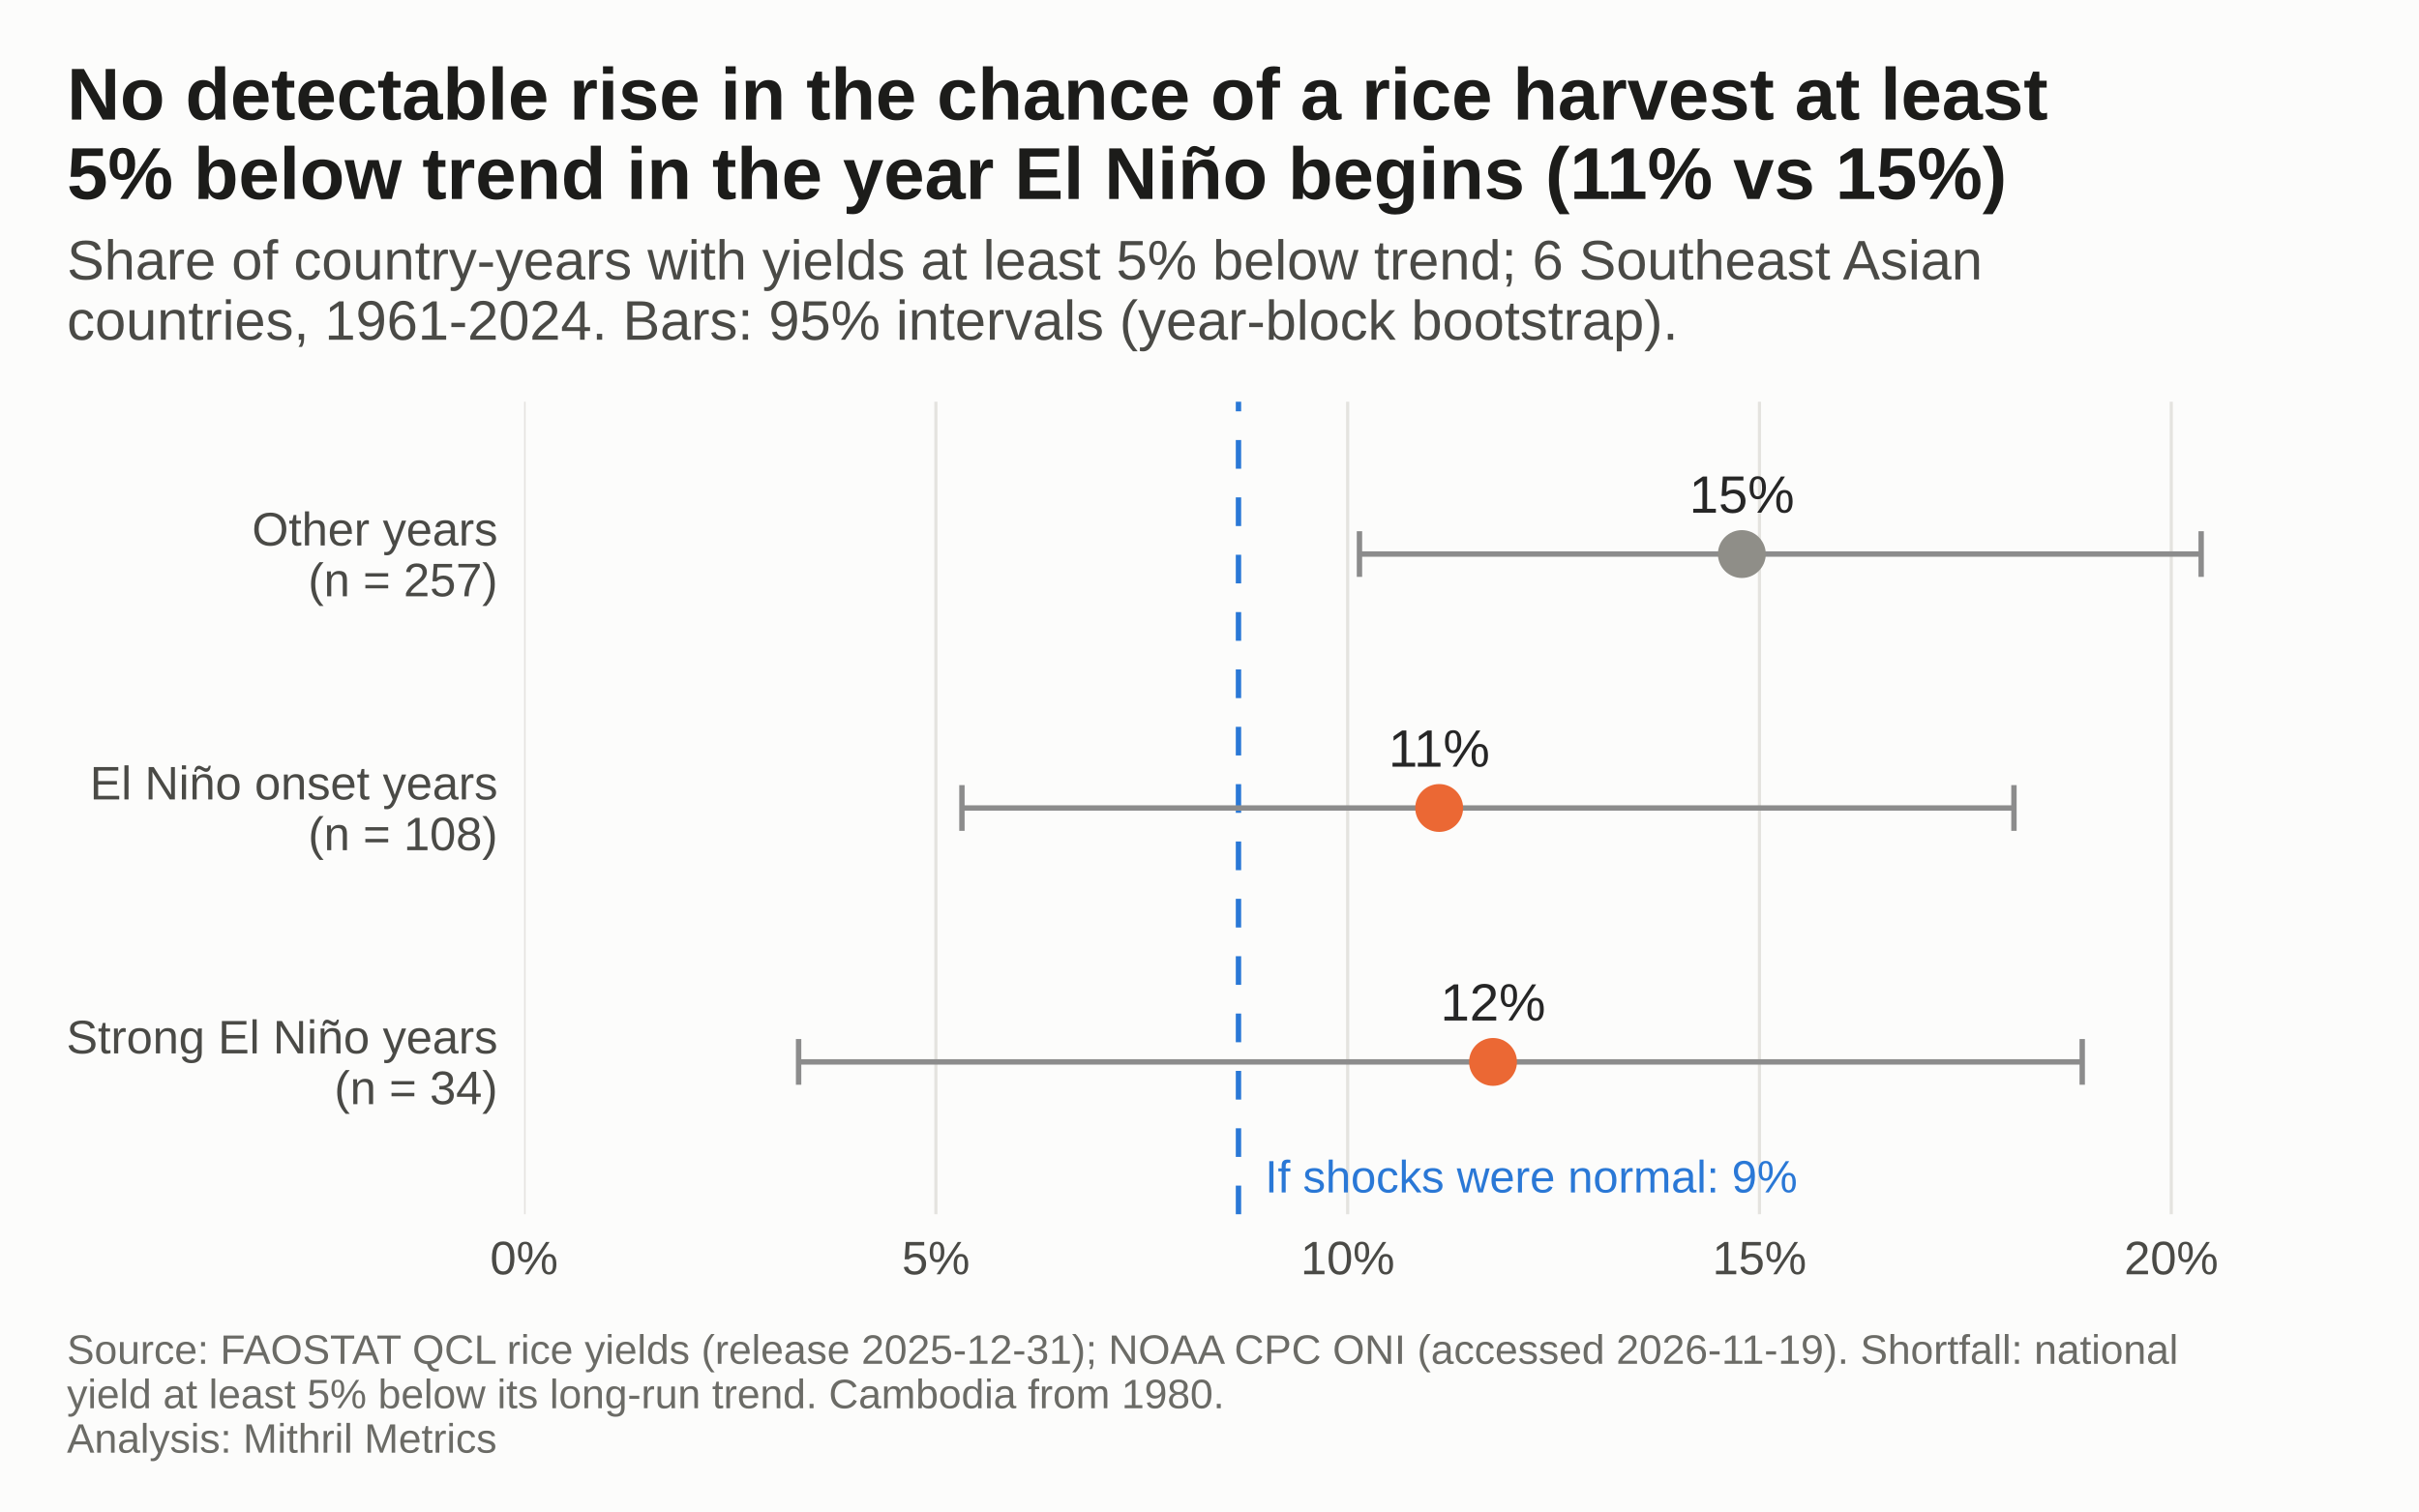
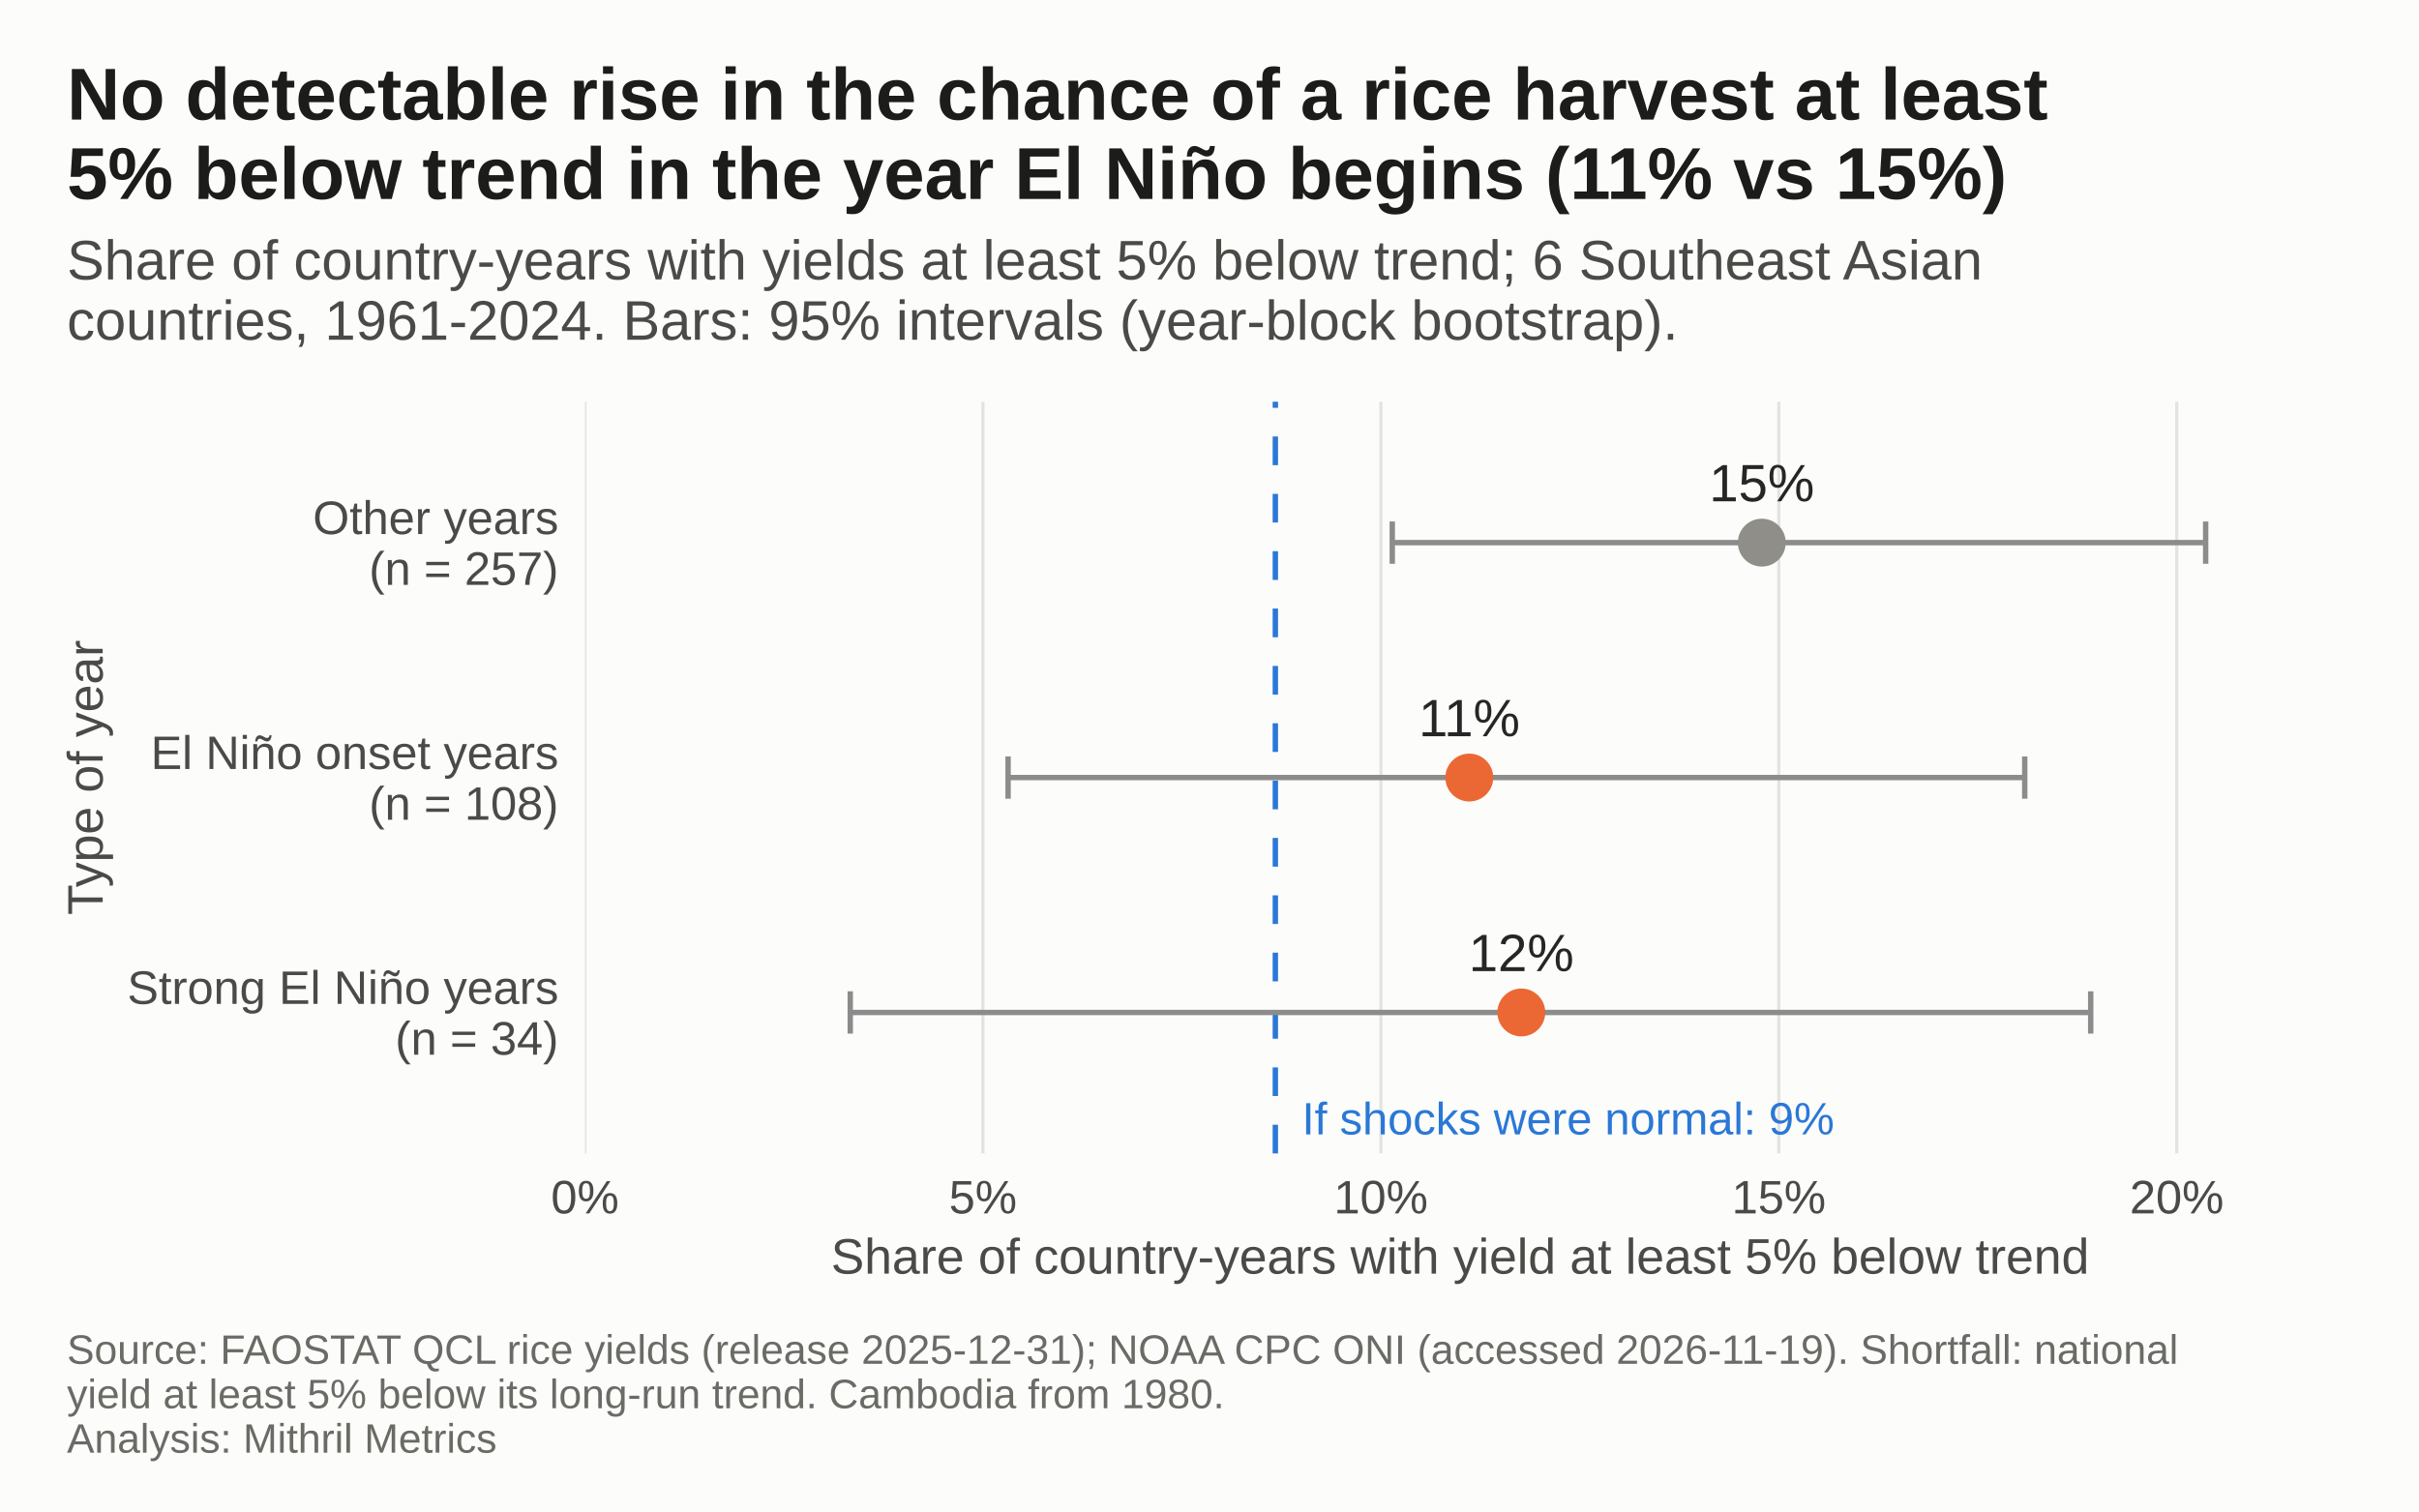
<svg xmlns="http://www.w3.org/2000/svg" width="576.00pt" height="360.00pt" viewBox="0 0 576.00 360.00">
  <g class="svglite">
    <defs>
      <style type="text/css">
    .svglite line, .svglite polyline, .svglite polygon, .svglite path, .svglite rect, .svglite circle {
      fill: none;
      stroke: #000000;
      stroke-linecap: round;
      stroke-linejoin: round;
      stroke-miterlimit: 10.00;
    }
    .svglite text {
      white-space: pre;
    }
    .svglite g.glyphgroup path {
      fill: inherit;
      stroke: none;
    }
  </style>
    </defs>
    <rect width="100%" height="100%" style="stroke: none; fill: #FCFCFB;" />
    <defs>
      <clipPath id="cpMC4wMHw1NzYuMDB8MC4wMHwzNjAuMDA=">
        <rect x="0.00" y="0.00" width="576.00" height="360.00" />
      </clipPath>
    </defs>
    <g clip-path="url(#cpMC4wMHw1NzYuMDB8MC4wMHwzNjAuMDA=)">
-       <rect x="0.00" y="0.00" width="576.00" height="360.00" style="stroke-width: 1.36; stroke: none; fill: #FCFCFB;" />
+       <rect x="0.00" y="0" width="576.00" height="360.00" style="stroke-width: 1.36; stroke: none; fill: #FCFCFB;" />
    </g>
    <defs>
-       <clipPath id="cpMTI0Ljc5fDU1Ni4wN3w5NS42N3wyODkuMjE=">
-         <rect x="124.79" y="95.67" width="431.28" height="193.53" />
+       <clipPath id="cpMTM5LjI5fDU1Ni4wN3w5NS42N3wyNzQuNzE=">
+         <rect x="139.29" y="95.67" width="416.78" height="179.04" />
      </clipPath>
    </defs>
-     <g clip-path="url(#cpMTI0Ljc5fDU1Ni4wN3w5NS42N3wyODkuMjE=)">
-       <polyline points="124.79,289.21 124.79,95.67 " style="stroke-width: 0.75; stroke: #E4E3DF; stroke-linecap: butt;" />
-       <polyline points="222.85,289.21 222.85,95.67 " style="stroke-width: 0.75; stroke: #E4E3DF; stroke-linecap: butt;" />
-       <polyline points="320.90,289.21 320.90,95.67 " style="stroke-width: 0.75; stroke: #E4E3DF; stroke-linecap: butt;" />
-       <polyline points="418.95,289.21 418.95,95.67 " style="stroke-width: 0.75; stroke: #E4E3DF; stroke-linecap: butt;" />
-       <polyline points="517.01,289.21 517.01,95.67 " style="stroke-width: 0.75; stroke: #E4E3DF; stroke-linecap: butt;" />
-       <line x1="294.90" y1="289.21" x2="294.90" y2="95.67" style="stroke-width: 1.28; stroke: #2A78D6; stroke-dasharray: 6.83,6.83; stroke-linecap: butt;" />
-       <text x="301.23" y="284.00" style="font-size: 10.81px;fill: #2A78D6; font-family: &quot;Arial&quot;;" textLength="126.61px" lengthAdjust="spacingAndGlyphs">If shocks were normal: 9%</text>
-       <polyline points="524.13,137.40 524.13,126.52 " style="stroke-width: 1.28; stroke: #8C8C8C; stroke-linecap: butt;" />
-       <polyline points="524.13,131.96 323.71,131.96 " style="stroke-width: 1.28; stroke: #8C8C8C; stroke-linecap: butt;" />
-       <polyline points="323.71,137.40 323.71,126.52 " style="stroke-width: 1.28; stroke: #8C8C8C; stroke-linecap: butt;" />
-       <polyline points="479.55,197.88 479.55,186.99 " style="stroke-width: 1.28; stroke: #8C8C8C; stroke-linecap: butt;" />
-       <polyline points="479.55,192.44 229.05,192.44 " style="stroke-width: 1.28; stroke: #8C8C8C; stroke-linecap: butt;" />
-       <polyline points="229.05,197.88 229.05,186.99 " style="stroke-width: 1.28; stroke: #8C8C8C; stroke-linecap: butt;" />
-       <polyline points="495.81,258.36 495.81,247.47 " style="stroke-width: 1.28; stroke: #8C8C8C; stroke-linecap: butt;" />
-       <polyline points="495.81,252.92 190.16,252.92 " style="stroke-width: 1.28; stroke: #8C8C8C; stroke-linecap: butt;" />
-       <polyline points="190.16,258.36 190.16,247.47 " style="stroke-width: 1.28; stroke: #8C8C8C; stroke-linecap: butt;" />
-       <circle cx="414.76" cy="131.96" r="5.25" style="stroke-width: 0.90; stroke: #8F8E88; fill: #8F8E88;" />
-       <circle cx="342.69" cy="192.44" r="5.25" style="stroke-width: 0.90; stroke: #EB6834; fill: #EB6834;" />
-       <circle cx="355.51" cy="252.92" r="5.25" style="stroke-width: 0.90; stroke: #EB6834; fill: #EB6834;" />
-       <text x="414.76" y="122.11" text-anchor="middle" style="font-size: 12.52px;fill: #262626; font-family: &quot;Arial&quot;;" textLength="25.03px" lengthAdjust="spacingAndGlyphs">15%</text>
-       <text x="342.69" y="182.59" text-anchor="middle" style="font-size: 12.52px;fill: #262626; font-family: &quot;Arial&quot;;" textLength="24.11px" lengthAdjust="spacingAndGlyphs">11%</text>
-       <text x="355.51" y="243.06" text-anchor="middle" style="font-size: 12.52px;fill: #262626; font-family: &quot;Arial&quot;;" textLength="25.03px" lengthAdjust="spacingAndGlyphs">12%</text>
+     <g clip-path="url(#cpMTM5LjI5fDU1Ni4wN3w5NS42N3wyNzQuNzE=)">
+       <polyline points="139.29,274.71 139.29,95.67 " style="stroke-width: 0.75; stroke: #E4E3DF; stroke-linecap: butt;" />
+       <polyline points="234.05,274.71 234.05,95.67 " style="stroke-width: 0.75; stroke: #E4E3DF; stroke-linecap: butt;" />
+       <polyline points="328.81,274.71 328.81,95.67 " style="stroke-width: 0.75; stroke: #E4E3DF; stroke-linecap: butt;" />
+       <polyline points="423.56,274.71 423.56,95.67 " style="stroke-width: 0.75; stroke: #E4E3DF; stroke-linecap: butt;" />
+       <polyline points="518.32,274.71 518.32,95.67 " style="stroke-width: 0.75; stroke: #E4E3DF; stroke-linecap: butt;" />
+       <line x1="303.68" y1="274.71" x2="303.68" y2="95.67" style="stroke-width: 1.28; stroke: #2A78D6; stroke-dasharray: 6.83,6.83; stroke-linecap: butt;" />
+       <text x="310.01" y="270.18" style="font-size: 10.81px;fill: #2A78D6; font-family: &quot;Arial&quot;;" textLength="126.61px" lengthAdjust="spacingAndGlyphs">If shocks were normal: 9%</text>
+       <polyline points="525.20,134.28 525.20,124.20 " style="stroke-width: 1.28; stroke: #8C8C8C; stroke-linecap: butt;" />
+       <polyline points="525.20,129.24 331.52,129.24 " style="stroke-width: 1.28; stroke: #8C8C8C; stroke-linecap: butt;" />
+       <polyline points="331.52,134.28 331.52,124.20 " style="stroke-width: 1.28; stroke: #8C8C8C; stroke-linecap: butt;" />
+       <polyline points="482.12,190.23 482.12,180.15 " style="stroke-width: 1.28; stroke: #8C8C8C; stroke-linecap: butt;" />
+       <polyline points="482.12,185.19 240.04,185.19 " style="stroke-width: 1.28; stroke: #8C8C8C; stroke-linecap: butt;" />
+       <polyline points="240.04,190.23 240.04,180.15 " style="stroke-width: 1.28; stroke: #8C8C8C; stroke-linecap: butt;" />
+       <polyline points="497.83,246.18 497.83,236.10 " style="stroke-width: 1.28; stroke: #8C8C8C; stroke-linecap: butt;" />
+       <polyline points="497.83,241.14 202.46,241.14 " style="stroke-width: 1.28; stroke: #8C8C8C; stroke-linecap: butt;" />
+       <polyline points="202.46,246.18 202.46,236.10 " style="stroke-width: 1.28; stroke: #8C8C8C; stroke-linecap: butt;" />
+       <circle cx="419.51" cy="129.24" r="5.25" style="stroke-width: 0.90; stroke: #8F8E88; fill: #8F8E88;" />
+       <circle cx="349.86" cy="185.19" r="5.25" style="stroke-width: 0.90; stroke: #EB6834; fill: #EB6834;" />
+       <circle cx="362.25" cy="241.14" r="5.25" style="stroke-width: 0.90; stroke: #EB6834; fill: #EB6834;" />
+       <text x="419.51" y="119.39" text-anchor="middle" style="font-size: 12.52px;fill: #262626; font-family: &quot;Arial&quot;;" textLength="25.03px" lengthAdjust="spacingAndGlyphs">15%</text>
+       <text x="349.86" y="175.34" text-anchor="middle" style="font-size: 12.52px;fill: #262626; font-family: &quot;Arial&quot;;" textLength="24.11px" lengthAdjust="spacingAndGlyphs">11%</text>
+       <text x="362.25" y="231.29" text-anchor="middle" style="font-size: 12.52px;fill: #262626; font-family: &quot;Arial&quot;;" textLength="25.03px" lengthAdjust="spacingAndGlyphs">12%</text>
    </g>
    <g clip-path="url(#cpMC4wMHw1NzYuMDB8MC4wMHwzNjAuMDA=)">
-       <text x="118.52" y="250.88" text-anchor="end" style="font-size: 11.20px;fill: #4A4A46; font-family: &quot;Arial&quot;;" textLength="102.58px" lengthAdjust="spacingAndGlyphs">Strong El Niño years</text>
-       <text x="118.52" y="262.97" text-anchor="end" style="font-size: 11.20px;fill: #4A4A46; font-family: &quot;Arial&quot;;" textLength="38.84px" lengthAdjust="spacingAndGlyphs">(n = 34)</text>
-       <text x="118.52" y="190.40" text-anchor="end" style="font-size: 11.20px;fill: #4A4A46; font-family: &quot;Arial&quot;;" textLength="96.98px" lengthAdjust="spacingAndGlyphs">El Niño onset years</text>
-       <text x="118.52" y="202.49" text-anchor="end" style="font-size: 11.20px;fill: #4A4A46; font-family: &quot;Arial&quot;;" textLength="45.06px" lengthAdjust="spacingAndGlyphs">(n = 108)</text>
-       <text x="118.52" y="129.92" text-anchor="end" style="font-size: 11.20px;fill: #4A4A46; font-family: &quot;Arial&quot;;" textLength="58.42px" lengthAdjust="spacingAndGlyphs">Other years</text>
-       <text x="118.52" y="142.01" text-anchor="end" style="font-size: 11.20px;fill: #4A4A46; font-family: &quot;Arial&quot;;" textLength="45.06px" lengthAdjust="spacingAndGlyphs">(n = 257)</text>
-       <text x="124.79" y="303.50" text-anchor="middle" style="font-size: 11.20px;fill: #4A4A46; font-family: &quot;Arial&quot;;" textLength="16.17px" lengthAdjust="spacingAndGlyphs">0%</text>
-       <text x="222.85" y="303.50" text-anchor="middle" style="font-size: 11.20px;fill: #4A4A46; font-family: &quot;Arial&quot;;" textLength="16.17px" lengthAdjust="spacingAndGlyphs">5%</text>
-       <text x="320.90" y="303.50" text-anchor="middle" style="font-size: 11.20px;fill: #4A4A46; font-family: &quot;Arial&quot;;" textLength="22.39px" lengthAdjust="spacingAndGlyphs">10%</text>
-       <text x="418.95" y="303.50" text-anchor="middle" style="font-size: 11.20px;fill: #4A4A46; font-family: &quot;Arial&quot;;" textLength="22.39px" lengthAdjust="spacingAndGlyphs">15%</text>
-       <text x="517.01" y="303.50" text-anchor="middle" style="font-size: 11.20px;fill: #4A4A46; font-family: &quot;Arial&quot;;" textLength="22.39px" lengthAdjust="spacingAndGlyphs">20%</text>
+       <text x="133.01" y="239.10" text-anchor="end" style="font-size: 11.20px;fill: #4A4A46; font-family: &quot;Arial&quot;;" textLength="102.58px" lengthAdjust="spacingAndGlyphs">Strong El Niño years</text>
+       <text x="133.01" y="251.19" text-anchor="end" style="font-size: 11.20px;fill: #4A4A46; font-family: &quot;Arial&quot;;" textLength="38.84px" lengthAdjust="spacingAndGlyphs">(n = 34)</text>
+       <text x="133.01" y="183.15" text-anchor="end" style="font-size: 11.20px;fill: #4A4A46; font-family: &quot;Arial&quot;;" textLength="96.98px" lengthAdjust="spacingAndGlyphs">El Niño onset years</text>
+       <text x="133.01" y="195.24" text-anchor="end" style="font-size: 11.20px;fill: #4A4A46; font-family: &quot;Arial&quot;;" textLength="45.06px" lengthAdjust="spacingAndGlyphs">(n = 108)</text>
+       <text x="133.01" y="127.20" text-anchor="end" style="font-size: 11.20px;fill: #4A4A46; font-family: &quot;Arial&quot;;" textLength="58.42px" lengthAdjust="spacingAndGlyphs">Other years</text>
+       <text x="133.01" y="139.30" text-anchor="end" style="font-size: 11.20px;fill: #4A4A46; font-family: &quot;Arial&quot;;" textLength="45.06px" lengthAdjust="spacingAndGlyphs">(n = 257)</text>
+       <text x="139.29" y="289.00" text-anchor="middle" style="font-size: 11.20px;fill: #4A4A46; font-family: &quot;Arial&quot;;" textLength="16.17px" lengthAdjust="spacingAndGlyphs">0%</text>
+       <text x="234.05" y="289.00" text-anchor="middle" style="font-size: 11.20px;fill: #4A4A46; font-family: &quot;Arial&quot;;" textLength="16.17px" lengthAdjust="spacingAndGlyphs">5%</text>
+       <text x="328.81" y="289.00" text-anchor="middle" style="font-size: 11.20px;fill: #4A4A46; font-family: &quot;Arial&quot;;" textLength="22.39px" lengthAdjust="spacingAndGlyphs">10%</text>
+       <text x="423.56" y="289.00" text-anchor="middle" style="font-size: 11.20px;fill: #4A4A46; font-family: &quot;Arial&quot;;" textLength="22.39px" lengthAdjust="spacingAndGlyphs">15%</text>
+       <text x="518.32" y="289.00" text-anchor="middle" style="font-size: 11.20px;fill: #4A4A46; font-family: &quot;Arial&quot;;" textLength="22.39px" lengthAdjust="spacingAndGlyphs">20%</text>
+       <text x="347.68" y="303.35" text-anchor="middle" style="font-size: 11.90px;fill: #4A4A46; font-family: &quot;Arial&quot;;" textLength="299.25px" lengthAdjust="spacingAndGlyphs">Share of country-years with yield at least 5% below trend</text>
+       <text transform="translate(24.45,185.19) rotate(-90)" text-anchor="middle" style="font-size: 11.90px;fill: #4A4A46; font-family: &quot;Arial&quot;;" textLength="65.41px" lengthAdjust="spacingAndGlyphs">Type of year</text>
      <text x="15.94" y="66.56" style="font-size: 13.30px;fill: #4A4A46; font-family: &quot;Arial&quot;;" textLength="455.83px" lengthAdjust="spacingAndGlyphs">Share of country-years with yields at least 5% below trend; 6 Southeast Asian</text>
      <text x="15.94" y="80.92" style="font-size: 13.30px;fill: #4A4A46; font-family: &quot;Arial&quot;;" textLength="383.39px" lengthAdjust="spacingAndGlyphs">countries, 1961-2024. Bars: 95% intervals (year-block bootstrap).</text>
      <text x="15.94" y="28.48" style="font-size: 17.50px; font-weight: bold;fill: #1C1C1A; font-family: &quot;Arial&quot;;" textLength="471.70px" lengthAdjust="spacingAndGlyphs">No detectable rise in the chance of a rice harvest at least</text>
      <text x="15.94" y="47.38" style="font-size: 17.50px; font-weight: bold;fill: #1C1C1A; font-family: &quot;Arial&quot;;" textLength="461.91px" lengthAdjust="spacingAndGlyphs">5% below trend in the year El Niño begins (11% vs 15%)</text>
      <text x="15.94" y="324.82" style="font-size: 9.80px;fill: #6B6B66; font-family: &quot;Arial&quot;;" textLength="502.75px" lengthAdjust="spacingAndGlyphs">Source: FAOSTAT QCL rice yields (release 2025-12-31); NOAA CPC ONI (accessed 2026-11-19). Shortfall: national</text>
      <text x="15.94" y="335.40" style="font-size: 9.80px;fill: #6B6B66; font-family: &quot;Arial&quot;;" textLength="275.62px" lengthAdjust="spacingAndGlyphs">yield at least 5% below its long-run trend. Cambodia from 1980.</text>
      <text x="15.94" y="345.99" style="font-size: 9.80px;fill: #6B6B66; font-family: &quot;Arial&quot;;" textLength="102.34px" lengthAdjust="spacingAndGlyphs">Analysis: Mithril Metrics</text>
    </g>
  </g>
</svg>
